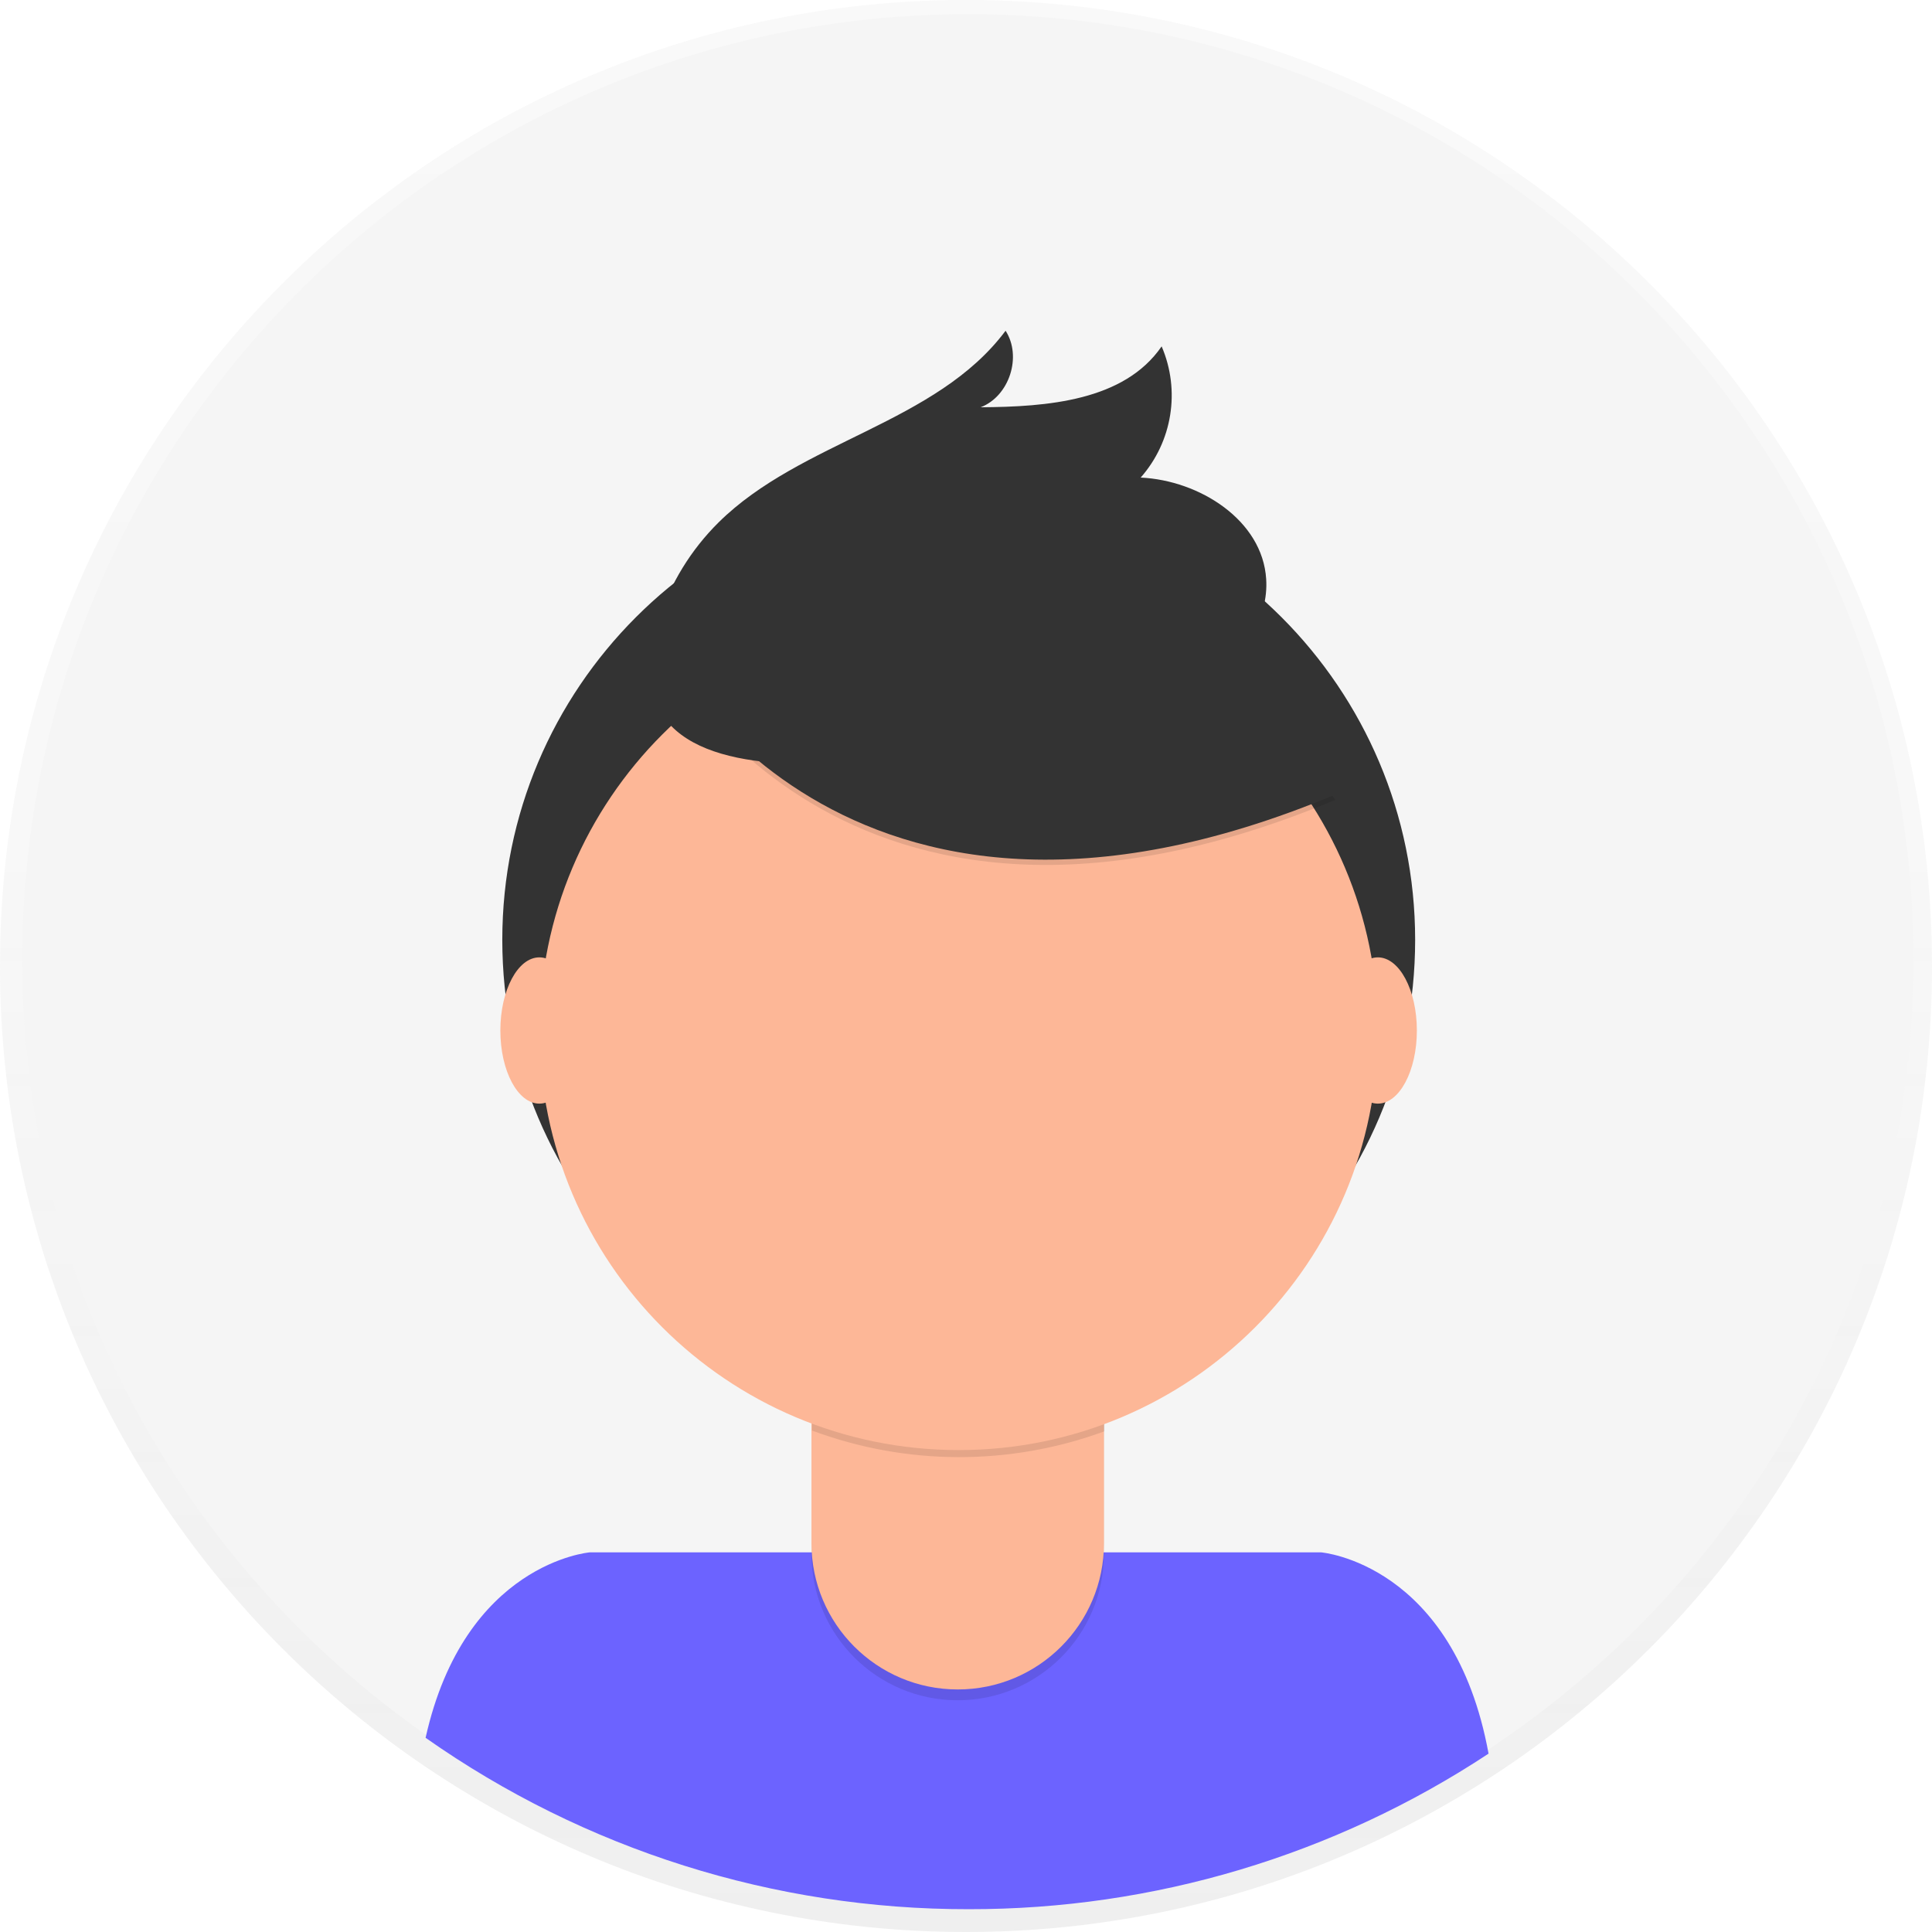
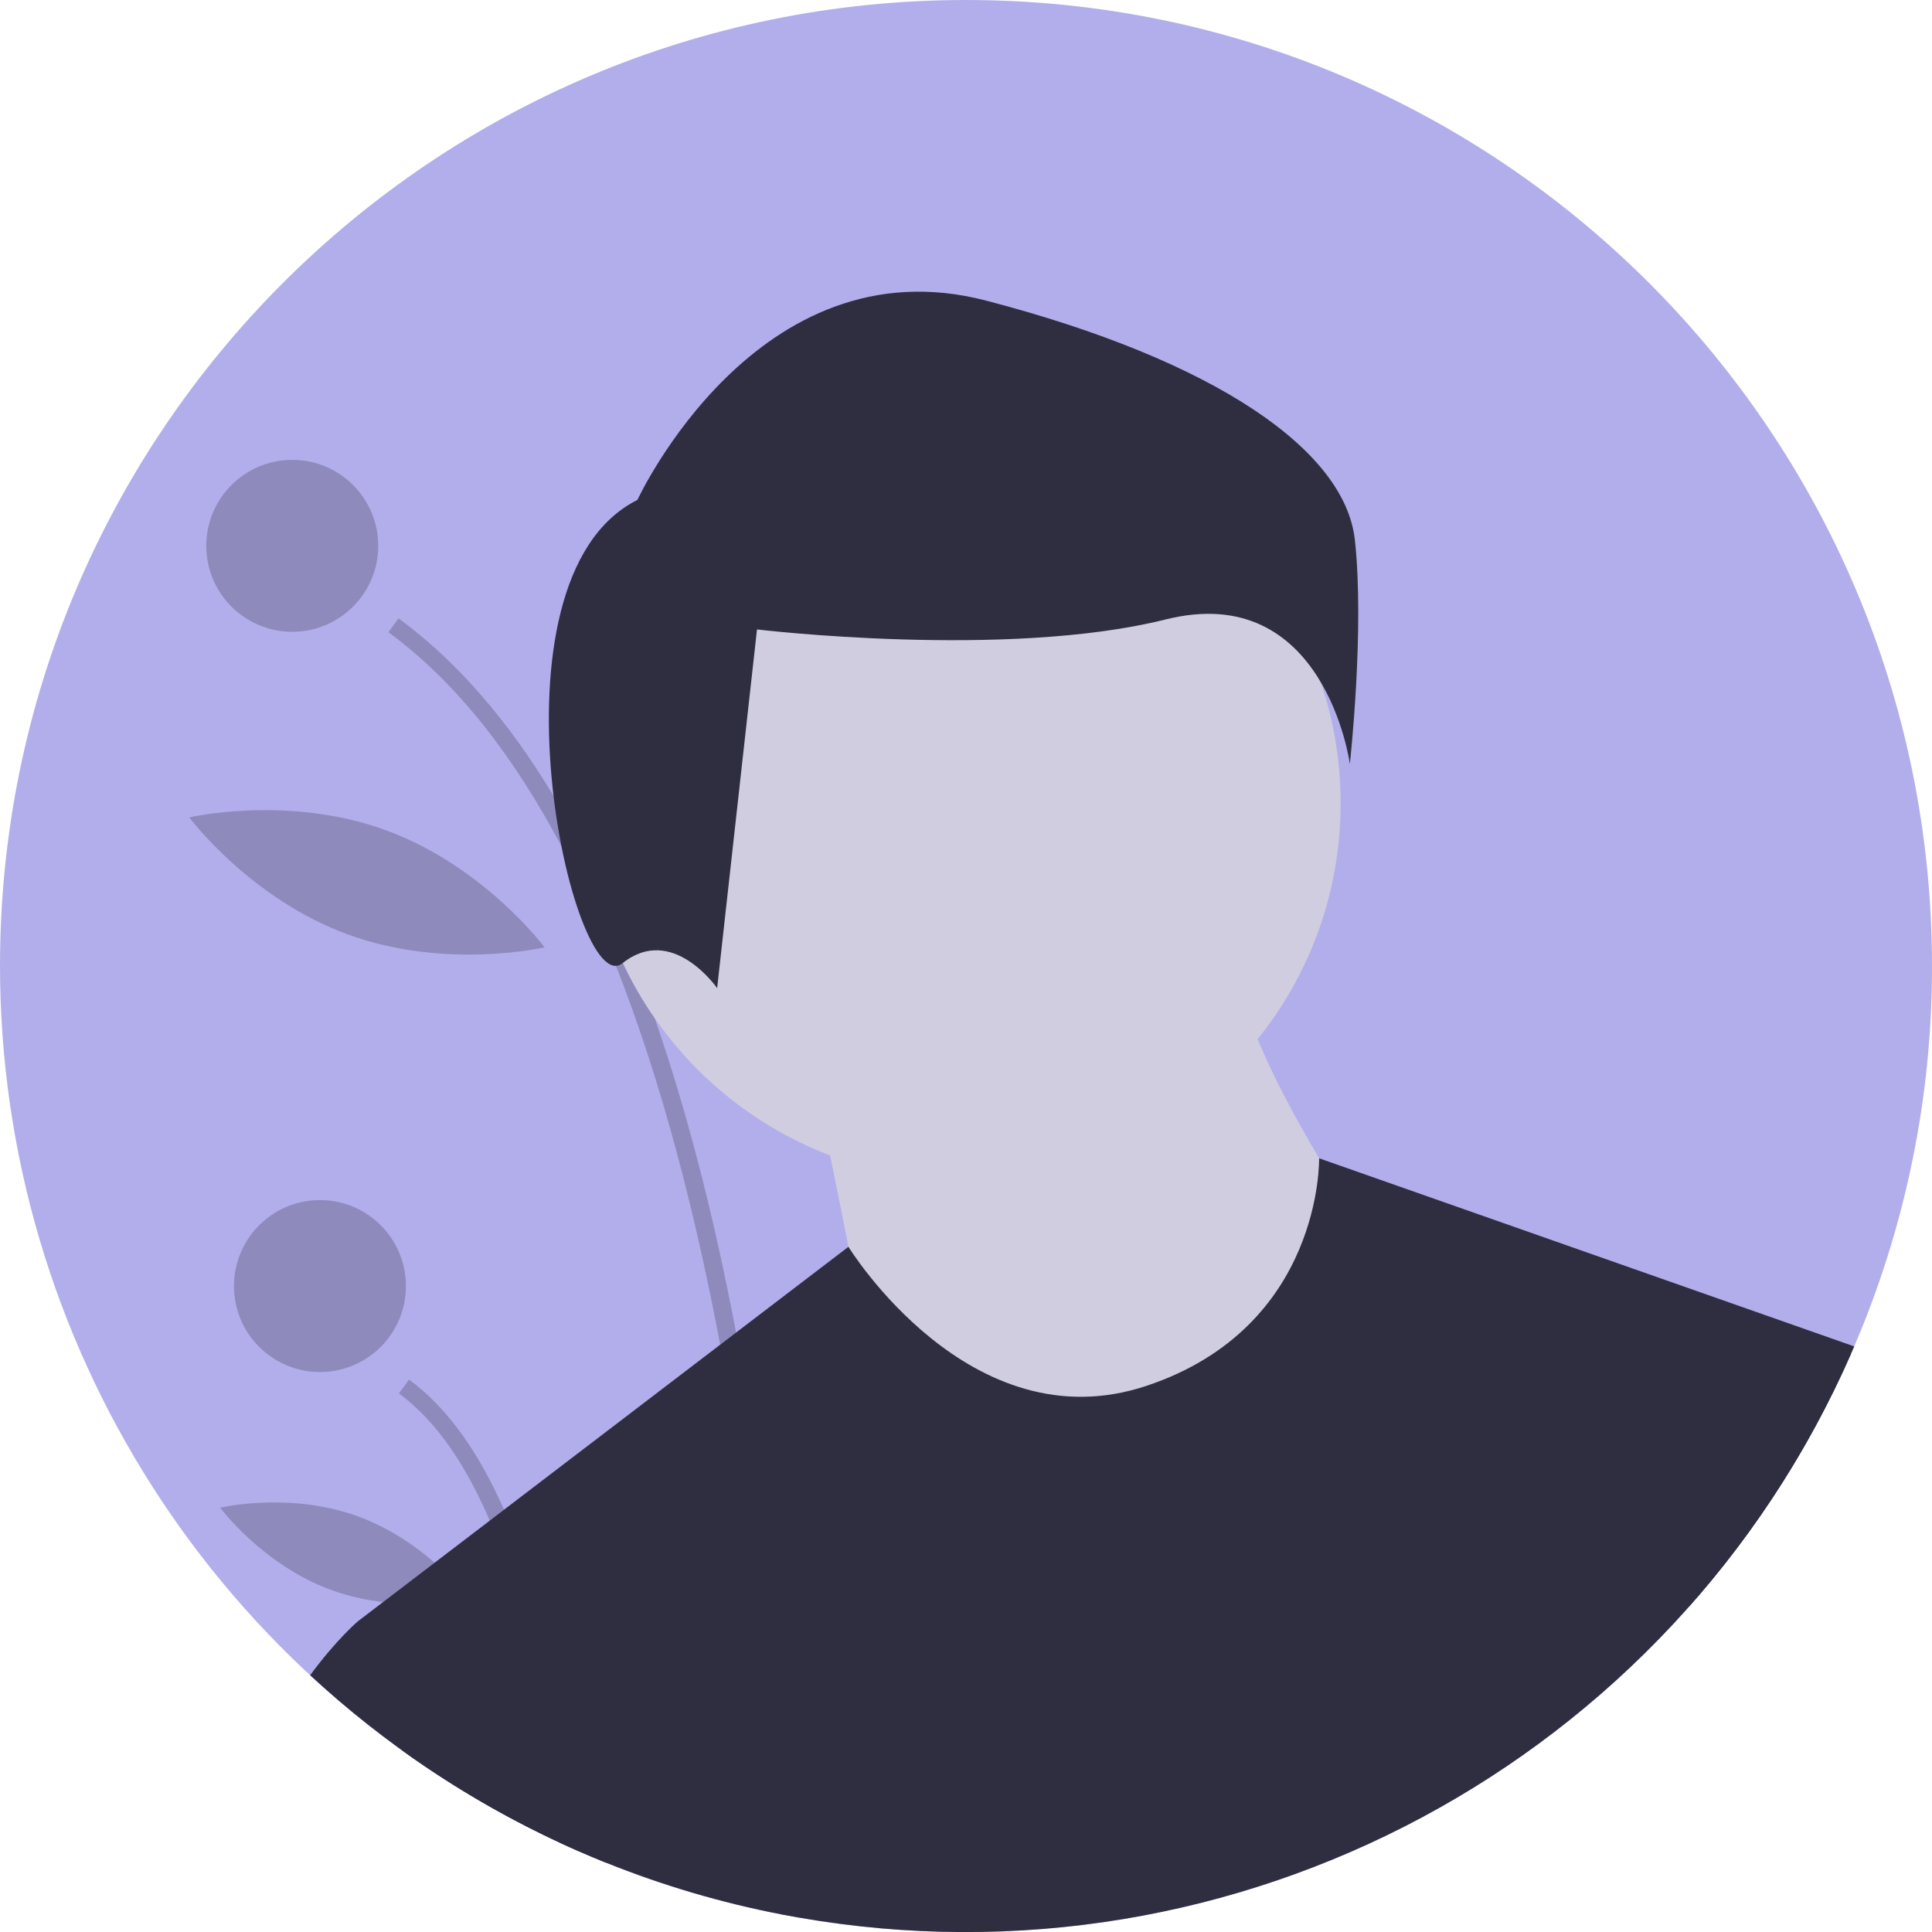
- <svg xmlns="http://www.w3.org/2000/svg" id="457bf273-24a3-4fd8-a857-e9b918267d6a" data-name="Layer 1" width="698" height="698" viewBox="0 0 698 698">
-   <defs>
-     <linearGradient id="b247946c-c62f-4d08-994a-4c3d64e1e98f" x1="349" y1="698" x2="349" gradientUnits="userSpaceOnUse">
-       <stop offset="0" stop-color="gray" stop-opacity="0.25" />
-       <stop offset="0.54" stop-color="gray" stop-opacity="0.12" />
-       <stop offset="1" stop-color="gray" stop-opacity="0.1" />
-     </linearGradient>
-   </defs>
-   <g opacity="0.5">
-     <circle cx="349" cy="349" r="349" fill="url(#b247946c-c62f-4d08-994a-4c3d64e1e98f)" />
-   </g>
-   <circle cx="349.68" cy="346.77" r="341.64" fill="#f5f5f5" />
-   <path d="M601,790.76a340,340,0,0,0,187.79-56.2c-12.59-68.8-60.5-72.72-60.5-72.72H464.09s-45.21,3.71-59.33,67A340.07,340.07,0,0,0,601,790.76Z" transform="translate(-251 -101)" fill="#6c63ff" />
-   <circle cx="346.37" cy="339.57" r="164.9" fill="#333" />
-   <path d="M293.15,476.92H398.81a0,0,0,0,1,0,0v84.53A52.83,52.83,0,0,1,346,614.28h0a52.83,52.83,0,0,1-52.83-52.83V476.92a0,0,0,0,1,0,0Z" opacity="0.1" />
-   <path d="M296.5,473h99a3.35,3.35,0,0,1,3.35,3.35v81.18A52.83,52.83,0,0,1,346,610.37h0a52.83,52.83,0,0,1-52.83-52.83V476.35A3.35,3.35,0,0,1,296.5,473Z" fill="#fdb797" />
-   <path d="M544.34,617.82a152.07,152.07,0,0,0,105.66.29v-13H544.34Z" transform="translate(-251 -101)" opacity="0.1" />
-   <circle cx="346.37" cy="372.44" r="151.45" fill="#fdb797" />
-   <path d="M489.49,335.68S553.32,465.24,733.37,390l-41.92-65.73-74.31-26.67Z" transform="translate(-251 -101)" opacity="0.1" />
-   <path d="M489.49,333.78s63.83,129.56,243.88,54.3l-41.92-65.73-74.31-26.67Z" transform="translate(-251 -101)" fill="#333" />
-   <path d="M488.93,325a87.49,87.49,0,0,1,21.69-35.27c29.79-29.45,78.63-35.66,103.68-69.24,6,9.32,1.36,23.65-9,27.65,24-.16,51.81-2.26,65.38-22a44.89,44.89,0,0,1-7.57,47.4c21.27,1,44,15.4,45.34,36.65.92,14.16-8,27.56-19.59,35.68s-25.71,11.85-39.56,14.9C608.86,369.7,462.54,407.07,488.93,325Z" transform="translate(-251 -101)" fill="#333" />
-   <ellipse cx="194.86" cy="372.3" rx="14.09" ry="26.42" fill="#fdb797" />
-   <ellipse cx="497.8" cy="372.3" rx="14.09" ry="26.42" fill="#fdb797" />
+ <svg xmlns="http://www.w3.org/2000/svg" id="e59edb86-a3bc-4694-8aac-31e565ca5cfc" data-name="Layer 1" width="676" height="676" viewBox="0 0 676 676">
+   <path d="M938,450a336.852,336.852,0,0,1-27.22,133.1L909.66,585.68A338.559,338.559,0,0,1,541.35,782.93q-3.045-.54-6.08-1.12a334.981,334.981,0,0,1-61.14-18.03q-4.815-1.935-9.56-4.01c-2.16-.94-4.32-1.91-6.46-2.91A338.414,338.414,0,0,1,262,450c0-186.67,151.33-338,338-338S938,263.33,938,450Z" transform="translate(-262 -112)" fill="#b2aeeb" />
+   <path d="M541.35,782.93q-3.045-.54-6.08-1.12c-1.32-38.31-5.85-116.94-21.3-199.29C505.52,537.45,493.79,491.25,477.52,449.95a412.604,412.604,0,0,0-19.07-41.84c-16.44-31.05-36.38-57.19-60.56-74.9l3.56-4.86q30.165,22.11,54.22,62.08,7.215,11.97,13.86,25.54,7.125,14.52,13.59,30.83,4.125,10.38,7.97,21.48,16.74,48.195,28.46,109.98,2.595,13.65,4.94,27.97C536.6,680.2,540.25,748.59,541.35,782.93Z" transform="translate(-262 -112)" opacity="0.2" />
+   <path d="M464.57,759.77c-2.16-.94-4.32-1.91-6.46-2.91-2.09-22.7-5.93-50.86-12.95-77.59A254.557,254.557,0,0,0,433.35,644.07c-8.01-18.75-18.38-34.69-31.79-44.52l3.56-4.85c14.04,10.28,24.87,26.53,33.24,45.54,9.43,21.42,15.72,46.35,19.91,70.17C461.38,728.1,463.34,745.19,464.57,759.77Z" transform="translate(-262 -112)" opacity="0.2" />
+   <circle cx="102.262" cy="190.982" r="30.089" opacity="0.2" />
+   <circle cx="111.951" cy="449.991" r="30.089" opacity="0.2" />
+   <path d="M483.714,353.521c-6.38,35.997,7.705,68.592,7.705,68.592s24.43-25.768,30.81-61.766-7.705-68.592-7.705-68.592S490.095,317.524,483.714,353.521Z" transform="translate(-262 -112)" opacity="0.2" />
+   <path d="M383.718,438.971c34.335,12.555,68.837,4.498,68.837,4.498s-21.166-28.413-55.501-40.968-68.837-4.498-68.837-4.498S349.383,426.416,383.718,438.971Z" transform="translate(-262 -112)" opacity="0.2" />
+   <path d="M377.895,668.333c24.066,8.8,48.283,3.059,48.283,3.059S411.377,651.384,387.311,642.584s-48.283-3.059-48.283-3.059S353.829,659.533,377.895,668.333Z" transform="translate(-262 -112)" opacity="0.2" />
+   <circle cx="337.306" cy="281.079" r="131.77" fill="#d0cde1" />
+   <path d="M547.833,493.965s16.471,78.239,16.471,86.474,78.239,45.296,78.239,45.296L712.546,613.382,737.253,539.261s-41.178-61.767-41.178-86.474Z" transform="translate(-262 -112)" fill="#d0cde1" />
+   <path d="M910.78,583.1,909.66,585.68A338.559,338.559,0,0,1,541.35,782.93q-3.045-.54-6.08-1.12a334.981,334.981,0,0,1-61.14-18.03q-4.815-1.935-9.56-4.01c-2.16-.94-4.32-1.91-6.46-2.91a337.593,337.593,0,0,1-55.25-32.28l-15.62-45.31,8.78-6.7,18.06-13.79,19.27-14.71,5.01-3.83,75.61-57.72,5.58-4.26,39.3-30,.01-.01s42.5,69.25,104.27,48.66,60.42-79.63,60.42-79.63Z" transform="translate(-262 -112)" fill="#2f2e41" />
+   <path d="M485.035,286.916s41.837-90.646,122.023-69.728,125.51,52.296,128.996,83.673-1.743,78.443-1.743,78.443-8.716-64.498-64.498-50.552-142.941,3.486-142.941,3.486L512.926,457.748s-15.689-22.661-33.121-8.716S429.253,314.807,485.035,286.916Z" transform="translate(-262 -112)" fill="#2f2e41" />
+   <path d="M474.13,763.78q-4.815-1.935-9.56-4.01c-2.16-.94-4.32-1.91-6.46-2.91a338.835,338.835,0,0,1-87.59-58.7c9.19-12.52,16.72-18.89,16.72-18.89h61.77l9.26,31.14Z" transform="translate(-262 -112)" fill="#2f2e41" />
+   <path d="M856.67,576.32l52.99,9.36A337.944,337.944,0,0,1,852.9,674.25Z" transform="translate(-262 -112)" fill="#2f2e41" />
</svg>
